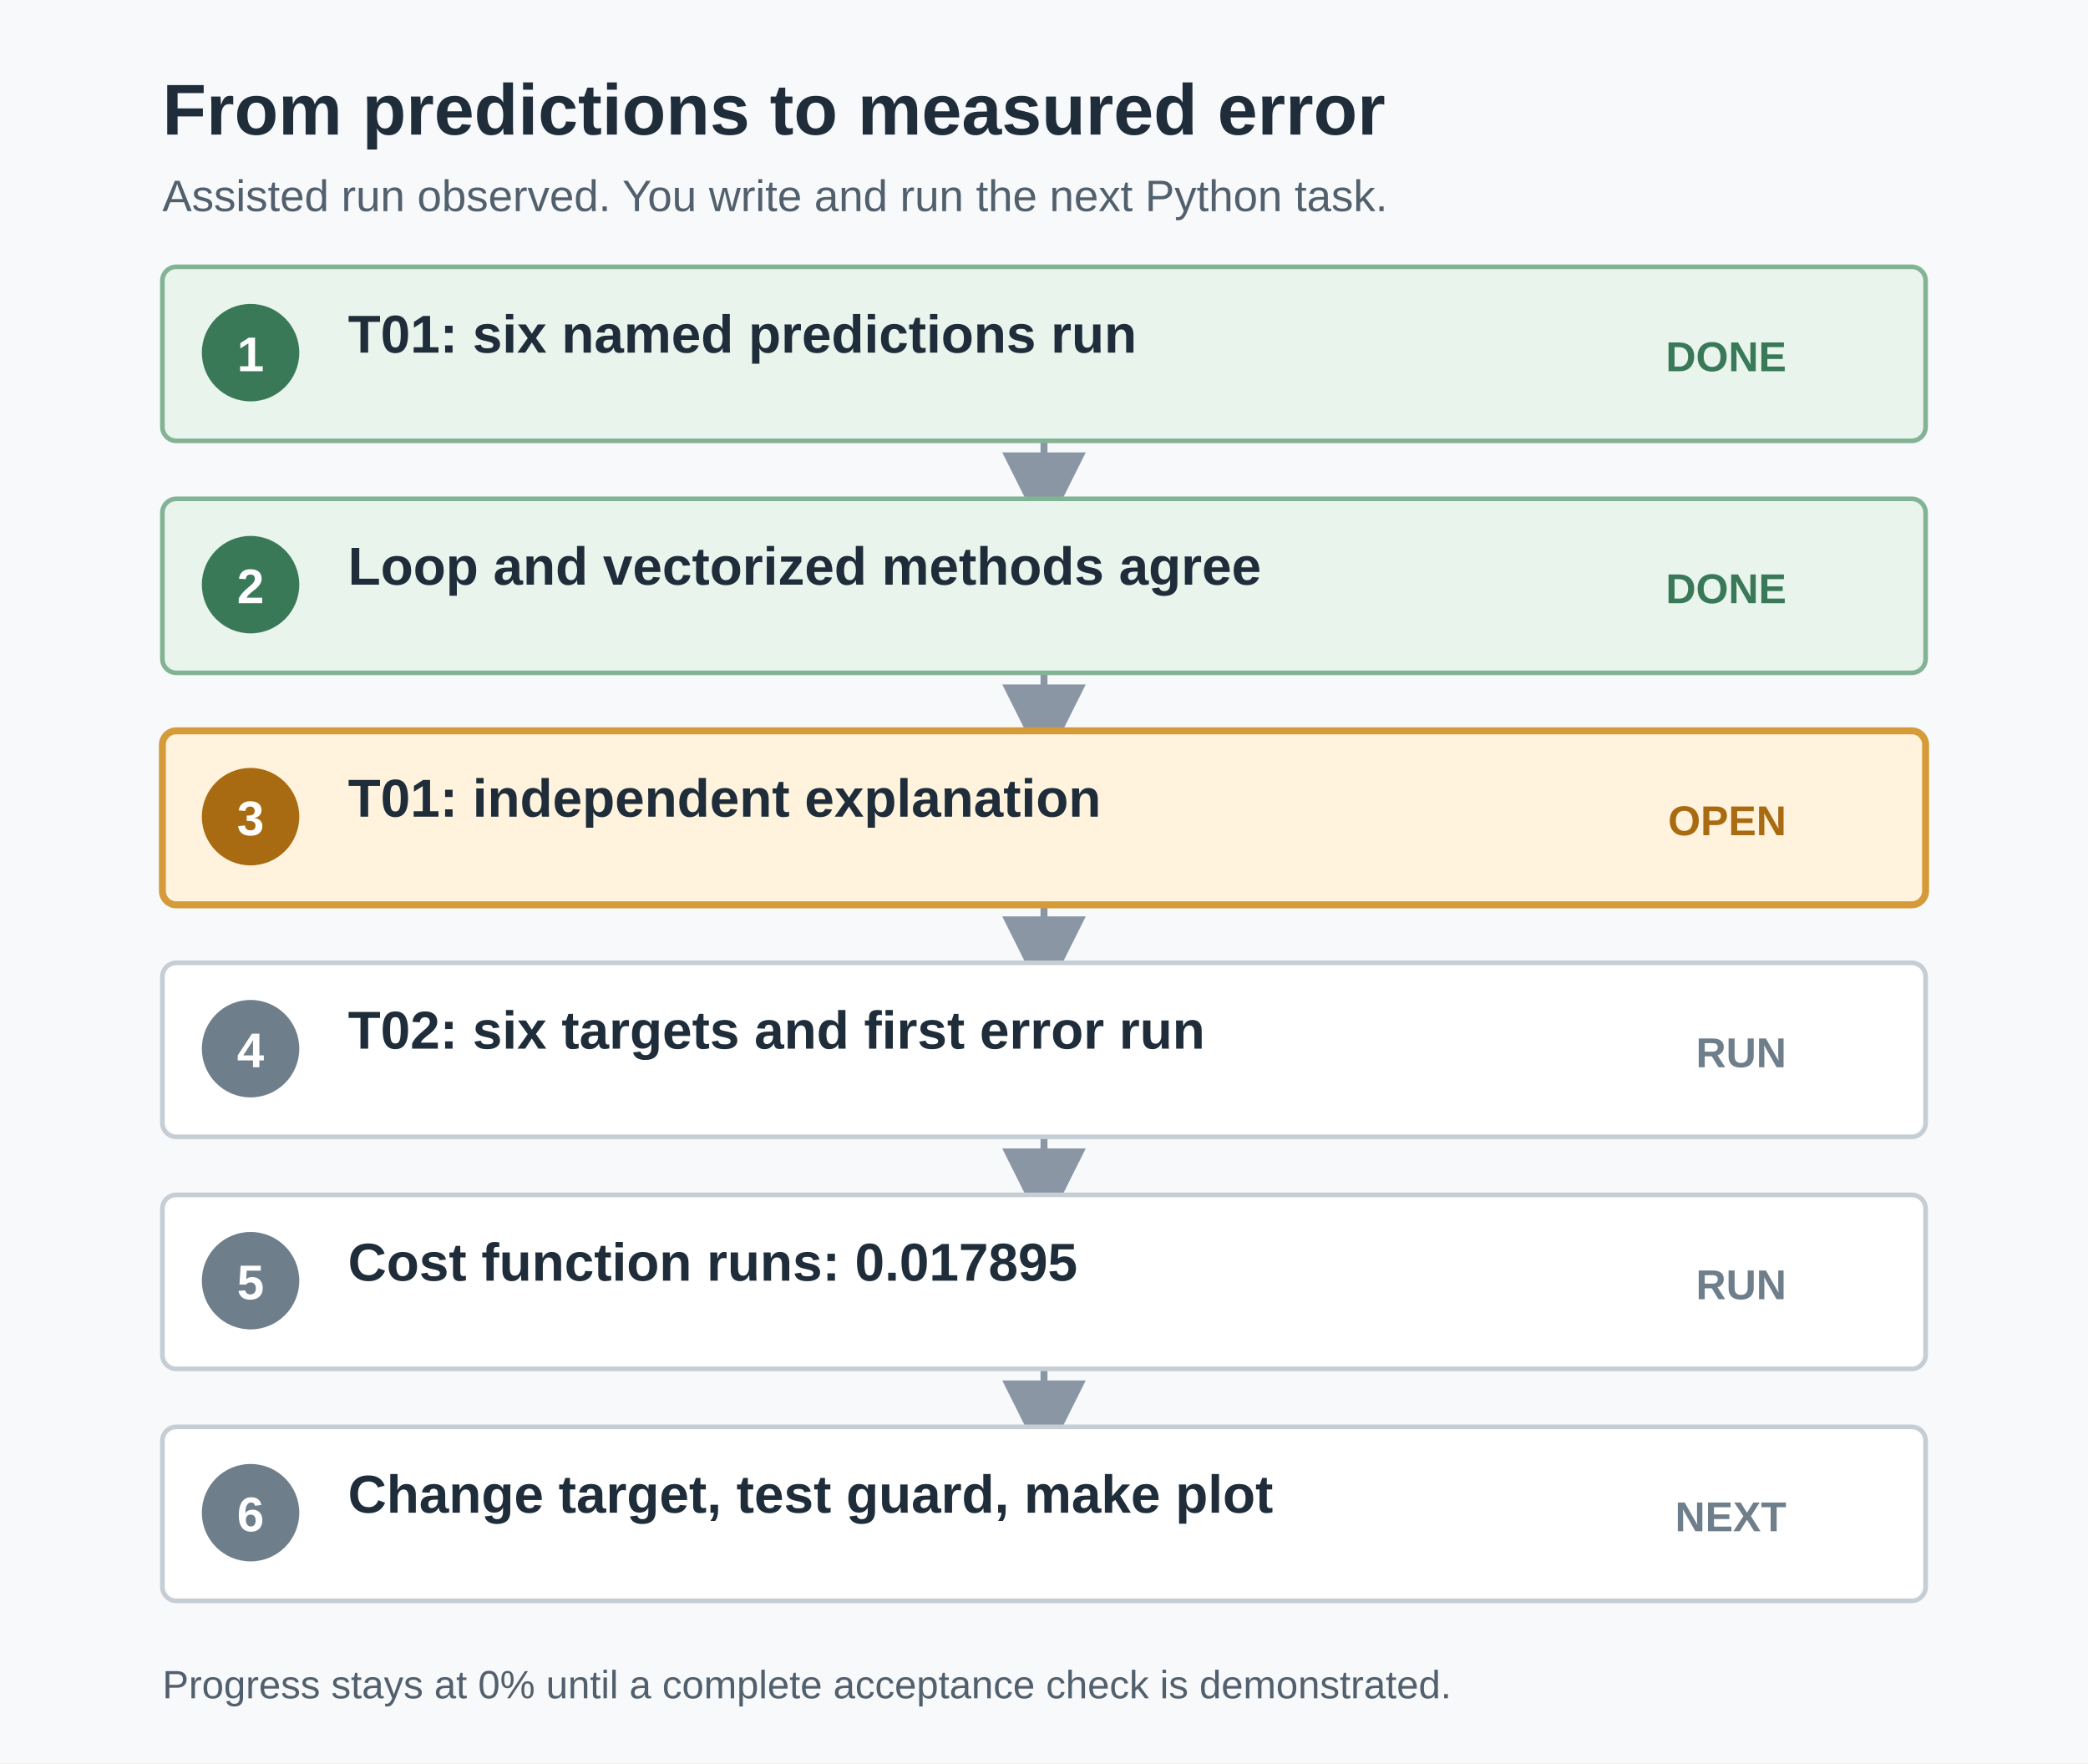
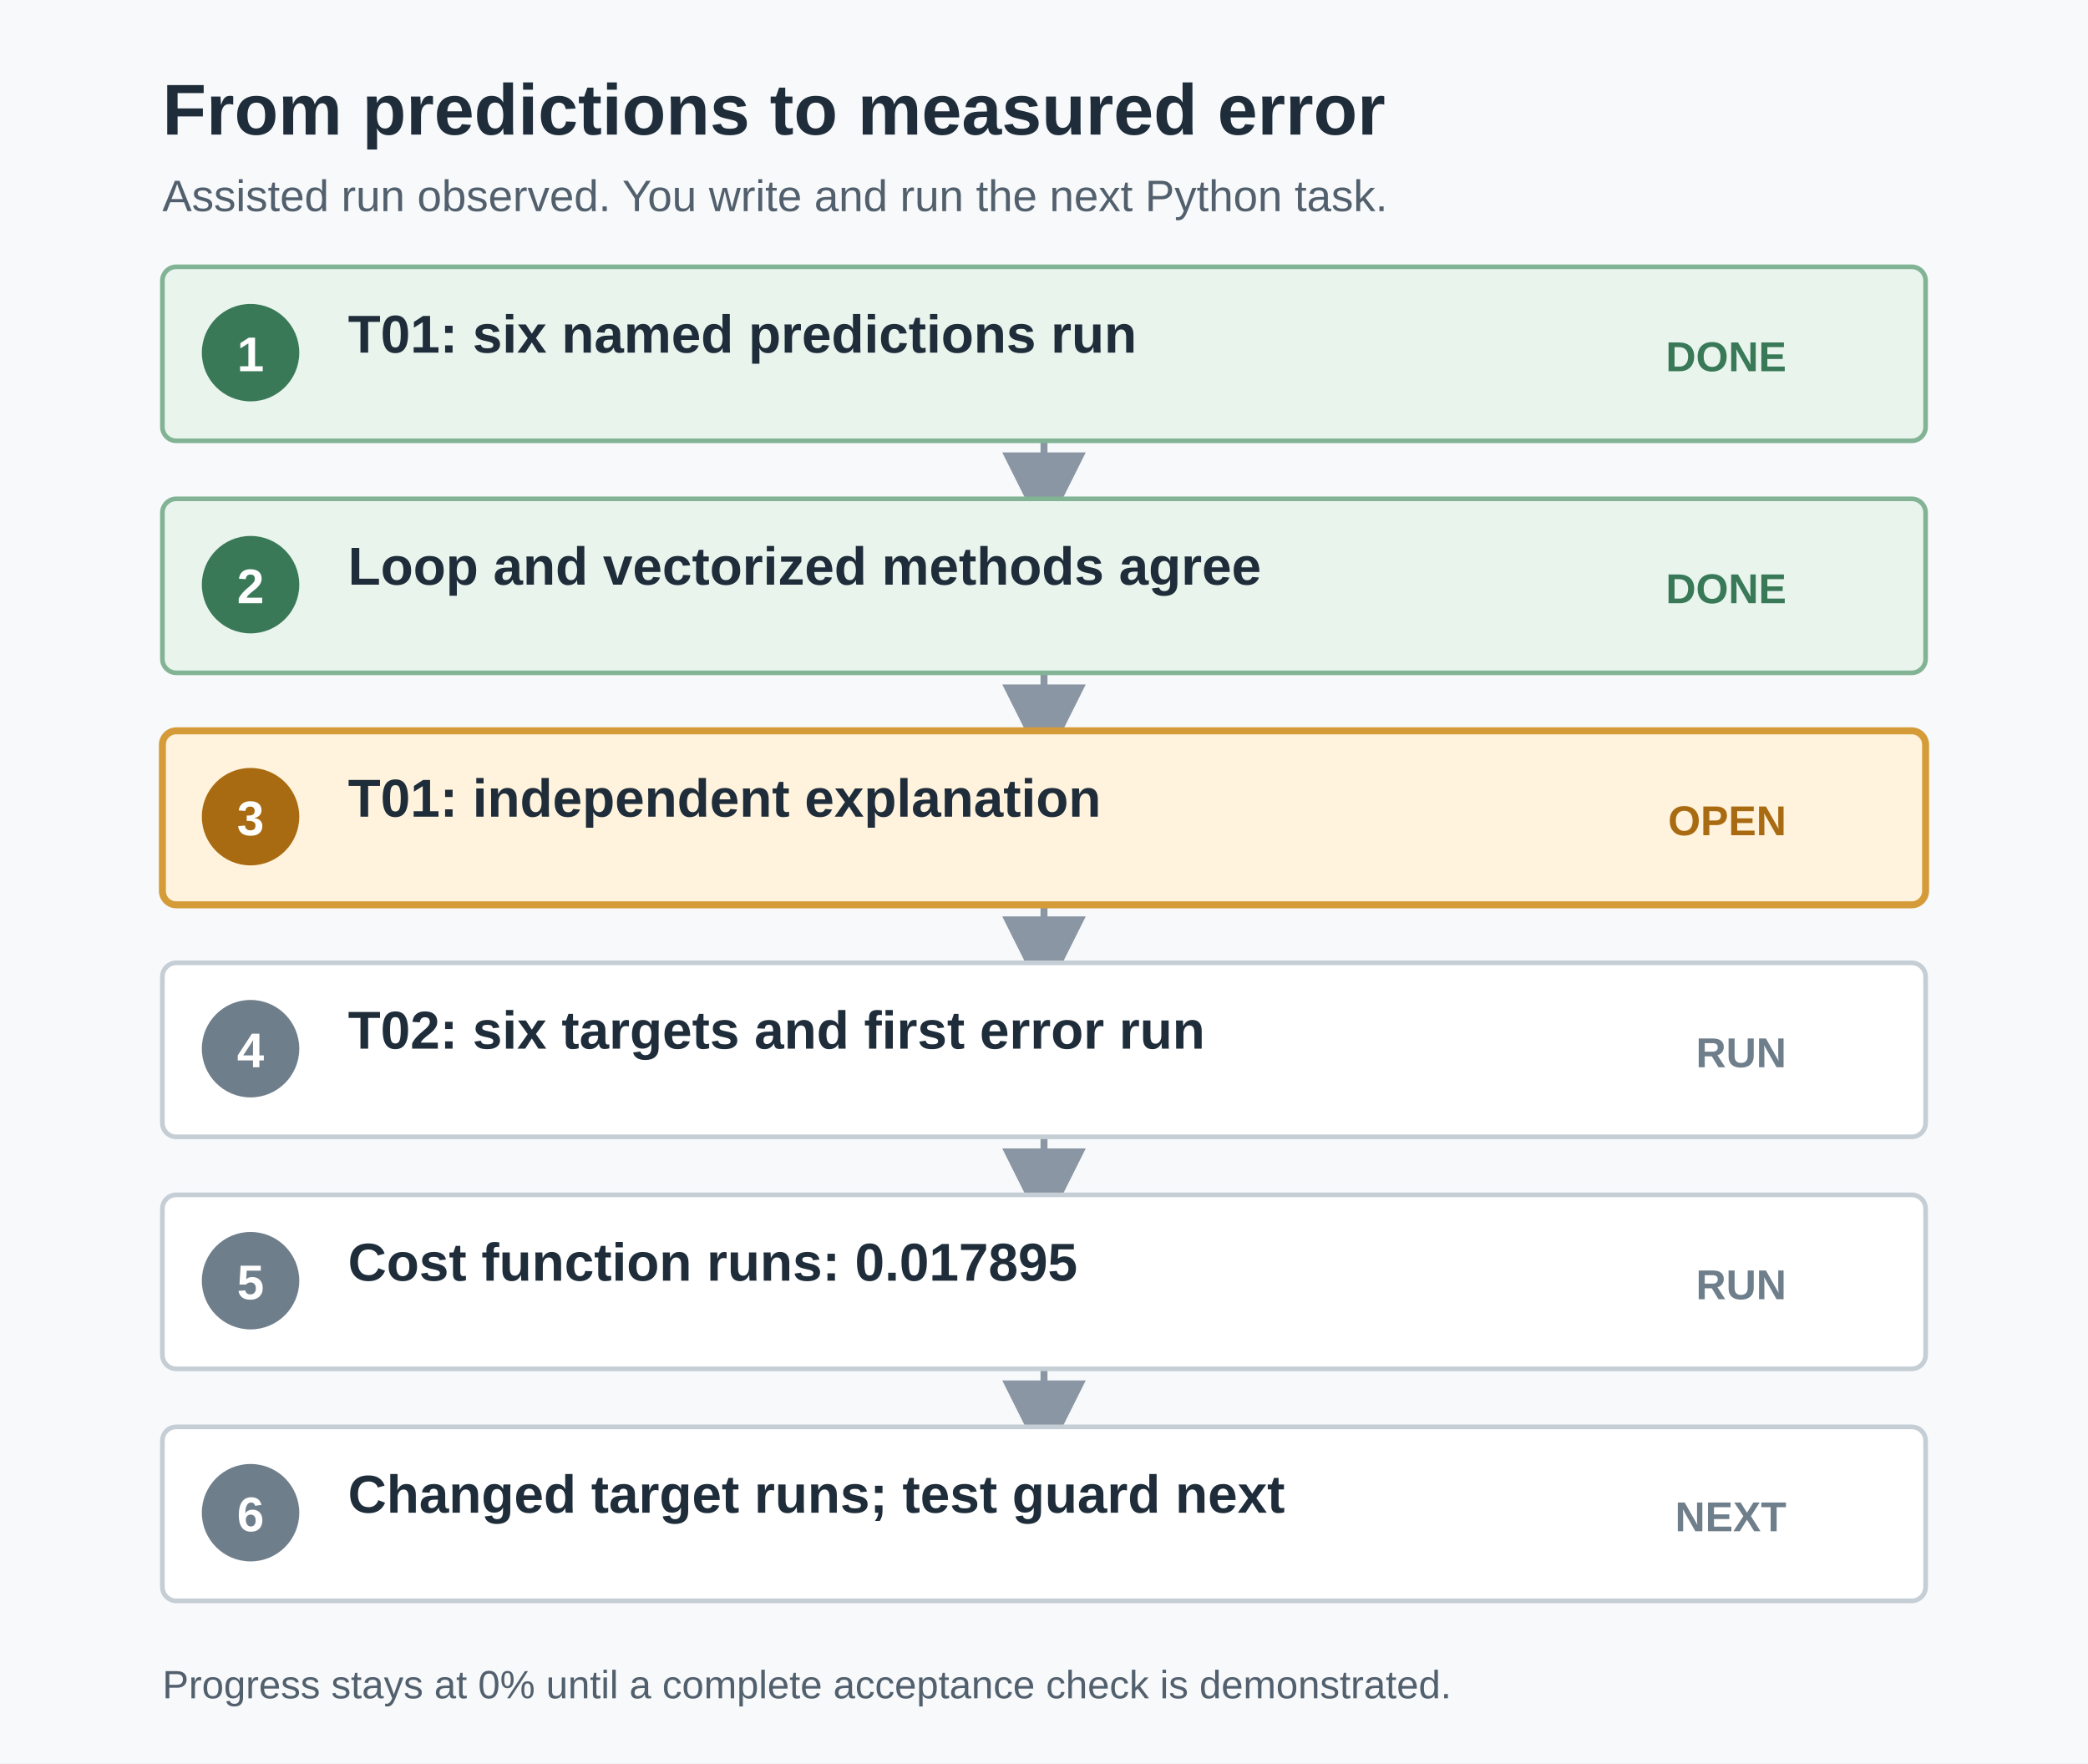
<svg xmlns="http://www.w3.org/2000/svg" width="900" height="760" viewBox="0 0 900 760" role="img" aria-labelledby="title desc">
  <defs>
    <marker id="arrow" markerWidth="12" markerHeight="12" refX="6" refY="6" orient="auto">
      <path d="M 0 0 L 12 6 L 0 12 z" fill="#8a96a3" />
    </marker>
  </defs>
  <rect width="900" height="760" fill="#f7f9fb" />
  <text x="70" y="58" font-family="Arial, sans-serif" font-size="31" font-weight="700" fill="#1f2d3a">From predictions to measured error</text>
  <text x="70" y="91" font-family="Arial, sans-serif" font-size="19" fill="#52606d">Assisted run observed. You write and run the next Python task.</text>
  <path d="M 450 190 L 450 213" stroke="#8a96a3" stroke-width="3" marker-end="url(#arrow)" />
  <path d="M 450 290 L 450 313" stroke="#8a96a3" stroke-width="3" marker-end="url(#arrow)" />
  <path d="M 450 390 L 450 413" stroke="#8a96a3" stroke-width="3" marker-end="url(#arrow)" />
  <path d="M 450 490 L 450 513" stroke="#8a96a3" stroke-width="3" marker-end="url(#arrow)" />
  <path d="M 450 590 L 450 613" stroke="#8a96a3" stroke-width="3" marker-end="url(#arrow)" />
  <rect x="70" y="115" width="760" height="75" rx="6" fill="#e9f4ed" stroke="#82b394" stroke-width="2" />
  <circle cx="108" cy="152" r="21" fill="#397958" />
  <text x="108" y="160" text-anchor="middle" font-family="Arial, sans-serif" font-size="21" font-weight="700" fill="#fff">1</text>
  <text x="150" y="152" font-family="Arial, sans-serif" font-size="23" font-weight="700" fill="#1f2d3a">T01: six named predictions run</text>
  <text x="770" y="160" text-anchor="end" font-family="Arial, sans-serif" font-size="18" font-weight="700" fill="#397958">DONE</text>
  <rect x="70" y="215" width="760" height="75" rx="6" fill="#e9f4ed" stroke="#82b394" stroke-width="2" />
  <circle cx="108" cy="252" r="21" fill="#397958" />
  <text x="108" y="260" text-anchor="middle" font-family="Arial, sans-serif" font-size="21" font-weight="700" fill="#fff">2</text>
  <text x="150" y="252" font-family="Arial, sans-serif" font-size="23" font-weight="700" fill="#1f2d3a">Loop and vectorized methods agree</text>
  <text x="770" y="260" text-anchor="end" font-family="Arial, sans-serif" font-size="18" font-weight="700" fill="#397958">DONE</text>
  <rect x="70" y="315" width="760" height="75" rx="6" fill="#fff3dd" stroke="#d59b39" stroke-width="3" />
  <circle cx="108" cy="352" r="21" fill="#a96b12" />
  <text x="108" y="360" text-anchor="middle" font-family="Arial, sans-serif" font-size="21" font-weight="700" fill="#fff">3</text>
  <text x="150" y="352" font-family="Arial, sans-serif" font-size="23" font-weight="700" fill="#1f2d3a">T01: independent explanation</text>
  <text x="770" y="360" text-anchor="end" font-family="Arial, sans-serif" font-size="18" font-weight="700" fill="#a96b12">OPEN</text>
  <rect x="70" y="415" width="760" height="75" rx="6" fill="#fff" stroke="#c5cdd5" stroke-width="2" />
  <circle cx="108" cy="452" r="21" fill="#6f7e8b" />
  <text x="108" y="460" text-anchor="middle" font-family="Arial, sans-serif" font-size="21" font-weight="700" fill="#fff">4</text>
  <text x="150" y="452" font-family="Arial, sans-serif" font-size="23" font-weight="700" fill="#1f2d3a">T02: six targets and first error run</text>
  <text x="770" y="460" text-anchor="end" font-family="Arial, sans-serif" font-size="18" font-weight="700" fill="#6f7e8b">RUN</text>
  <rect x="70" y="515" width="760" height="75" rx="6" fill="#fff" stroke="#c5cdd5" stroke-width="2" />
  <circle cx="108" cy="552" r="21" fill="#6f7e8b" />
  <text x="108" y="560" text-anchor="middle" font-family="Arial, sans-serif" font-size="21" font-weight="700" fill="#fff">5</text>
  <text x="150" y="552" font-family="Arial, sans-serif" font-size="23" font-weight="700" fill="#1f2d3a">Cost function runs: 0.017895</text>
  <text x="770" y="560" text-anchor="end" font-family="Arial, sans-serif" font-size="18" font-weight="700" fill="#6f7e8b">RUN</text>
  <rect x="70" y="615" width="760" height="75" rx="6" fill="#fff" stroke="#c5cdd5" stroke-width="2" />
  <circle cx="108" cy="652" r="21" fill="#6f7e8b" />
  <text x="108" y="660" text-anchor="middle" font-family="Arial, sans-serif" font-size="21" font-weight="700" fill="#fff">6</text>
-   <text x="150" y="652" font-family="Arial, sans-serif" font-size="23" font-weight="700" fill="#1f2d3a">Change target, test guard, make plot</text>
+   <text x="150" y="652" font-family="Arial, sans-serif" font-size="23" font-weight="700" fill="#1f2d3a">Changed target runs; test guard next</text>
  <text x="770" y="660" text-anchor="end" font-family="Arial, sans-serif" font-size="18" font-weight="700" fill="#6f7e8b">NEXT</text>
  <text x="70" y="732" font-family="Arial, sans-serif" font-size="17" fill="#52606d">Progress stays at 0% until a complete acceptance check is demonstrated.</text>
</svg>
